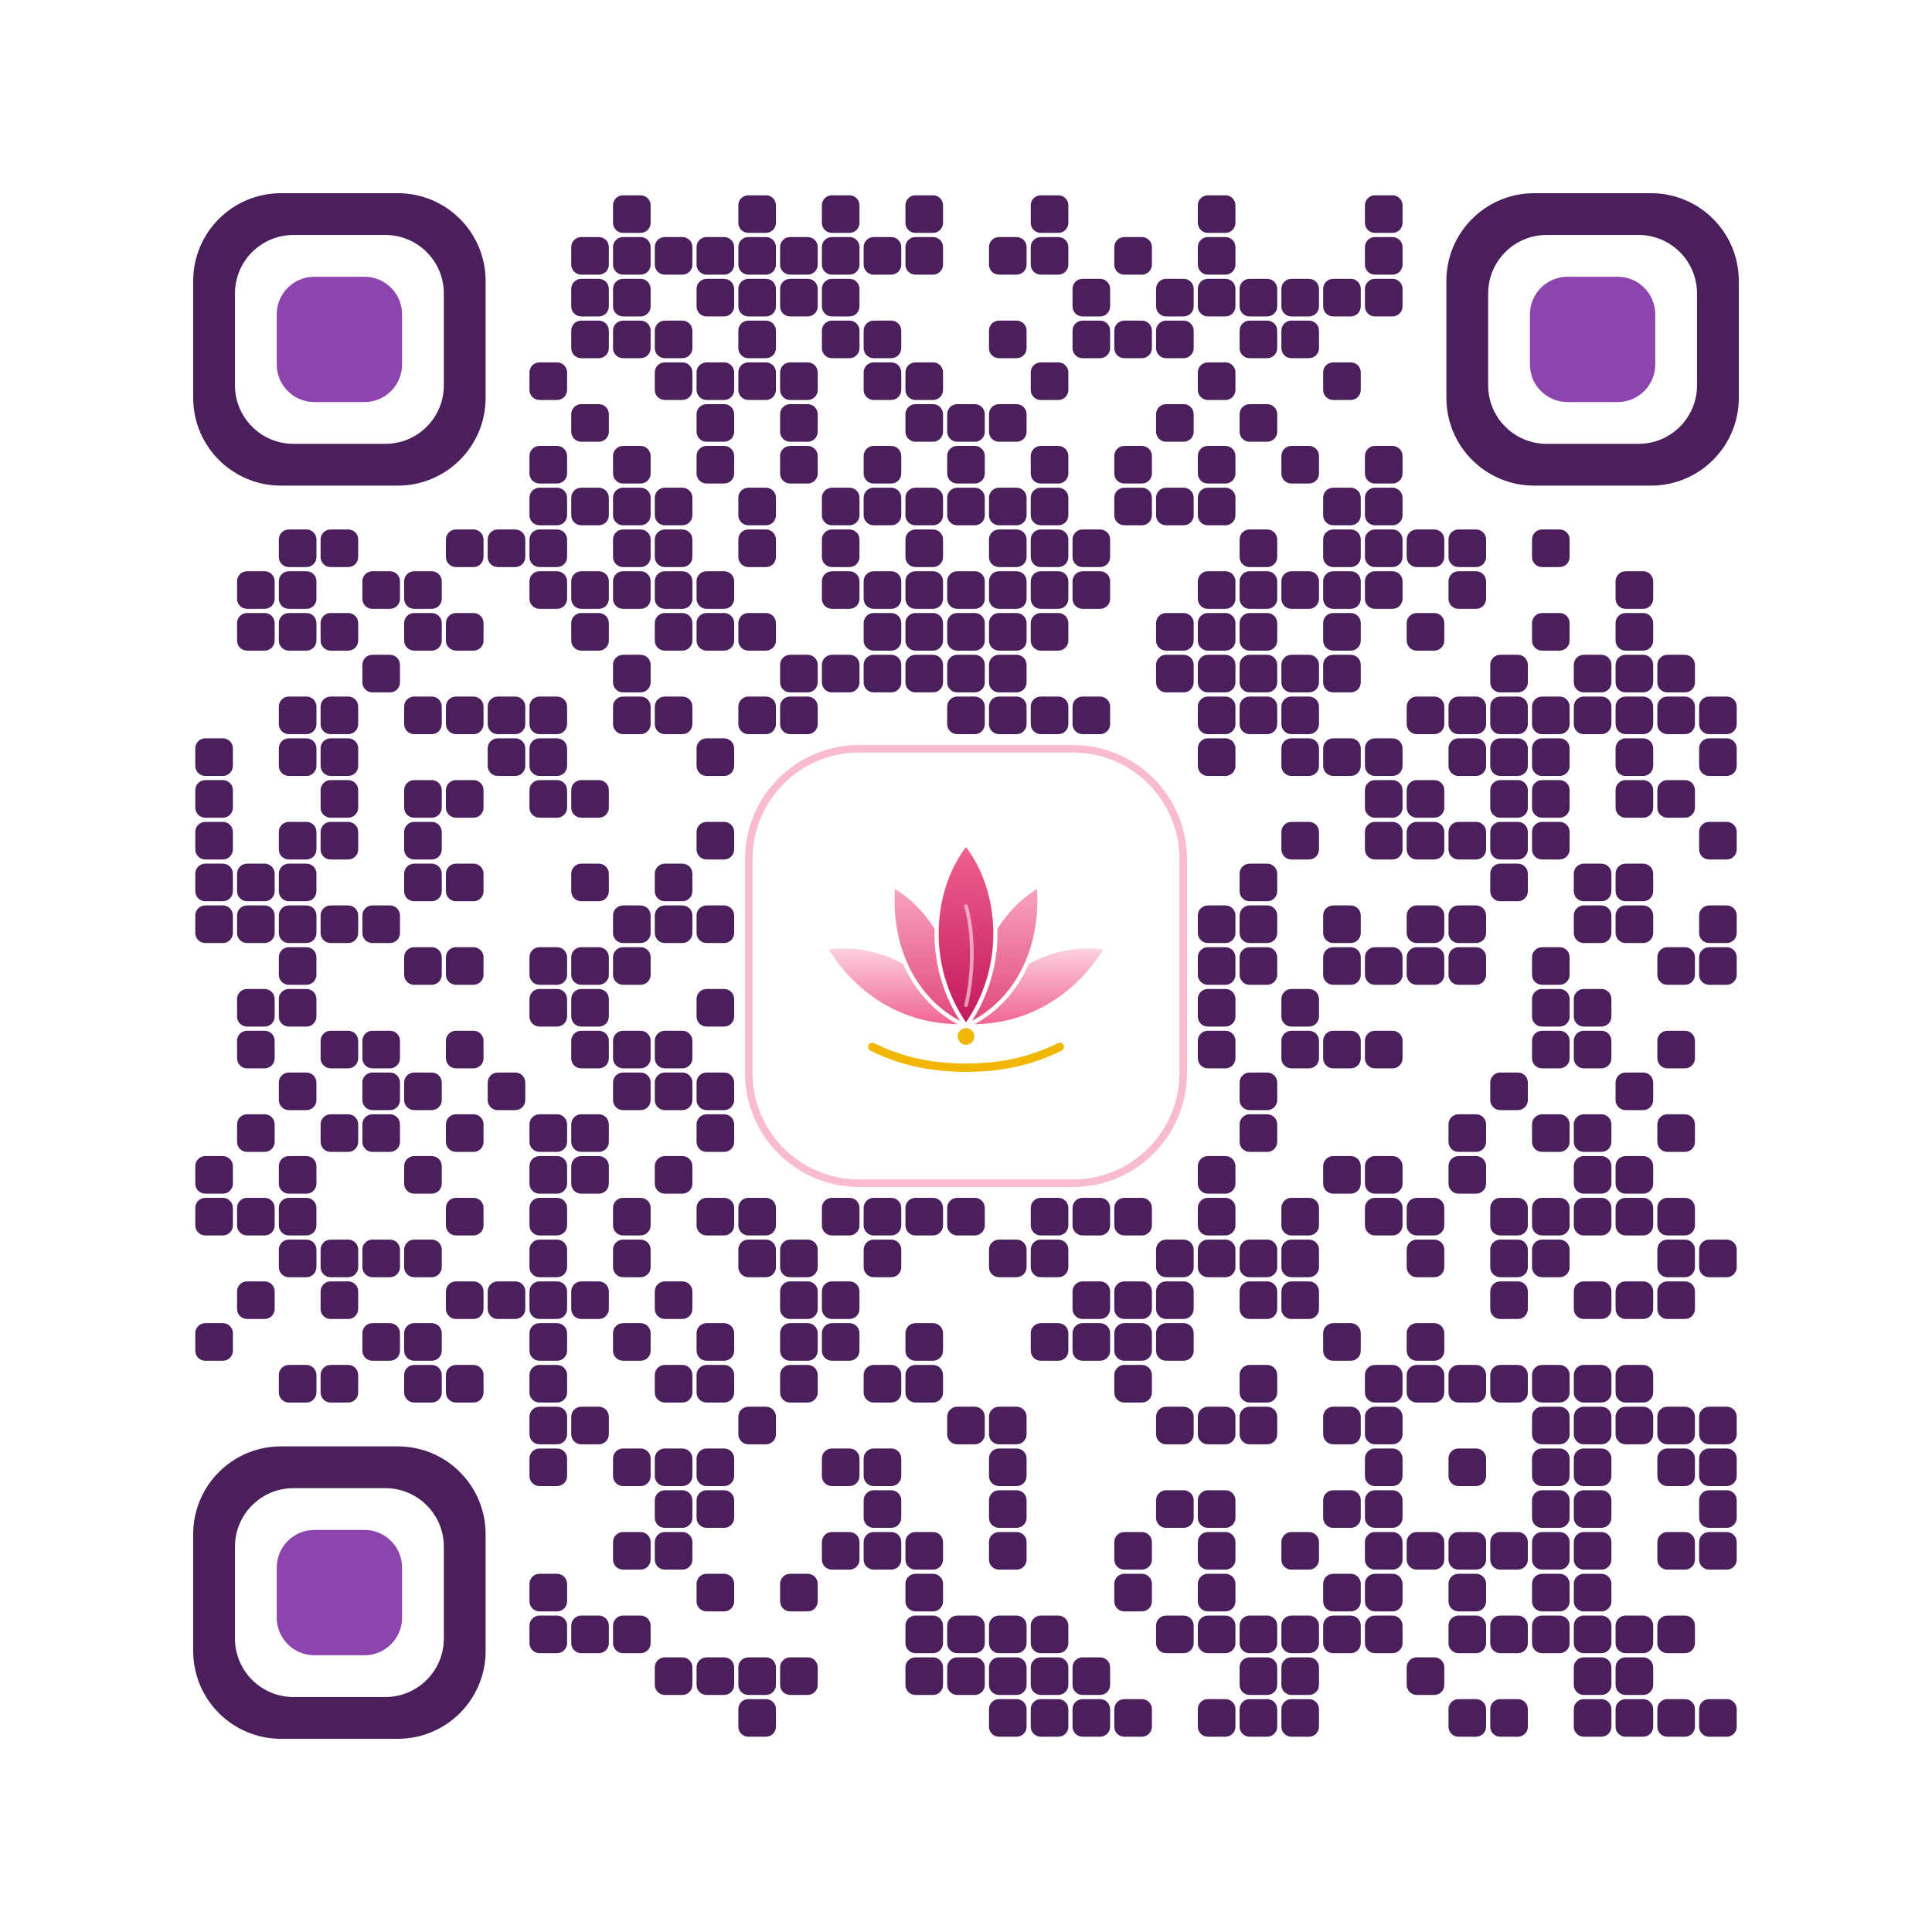
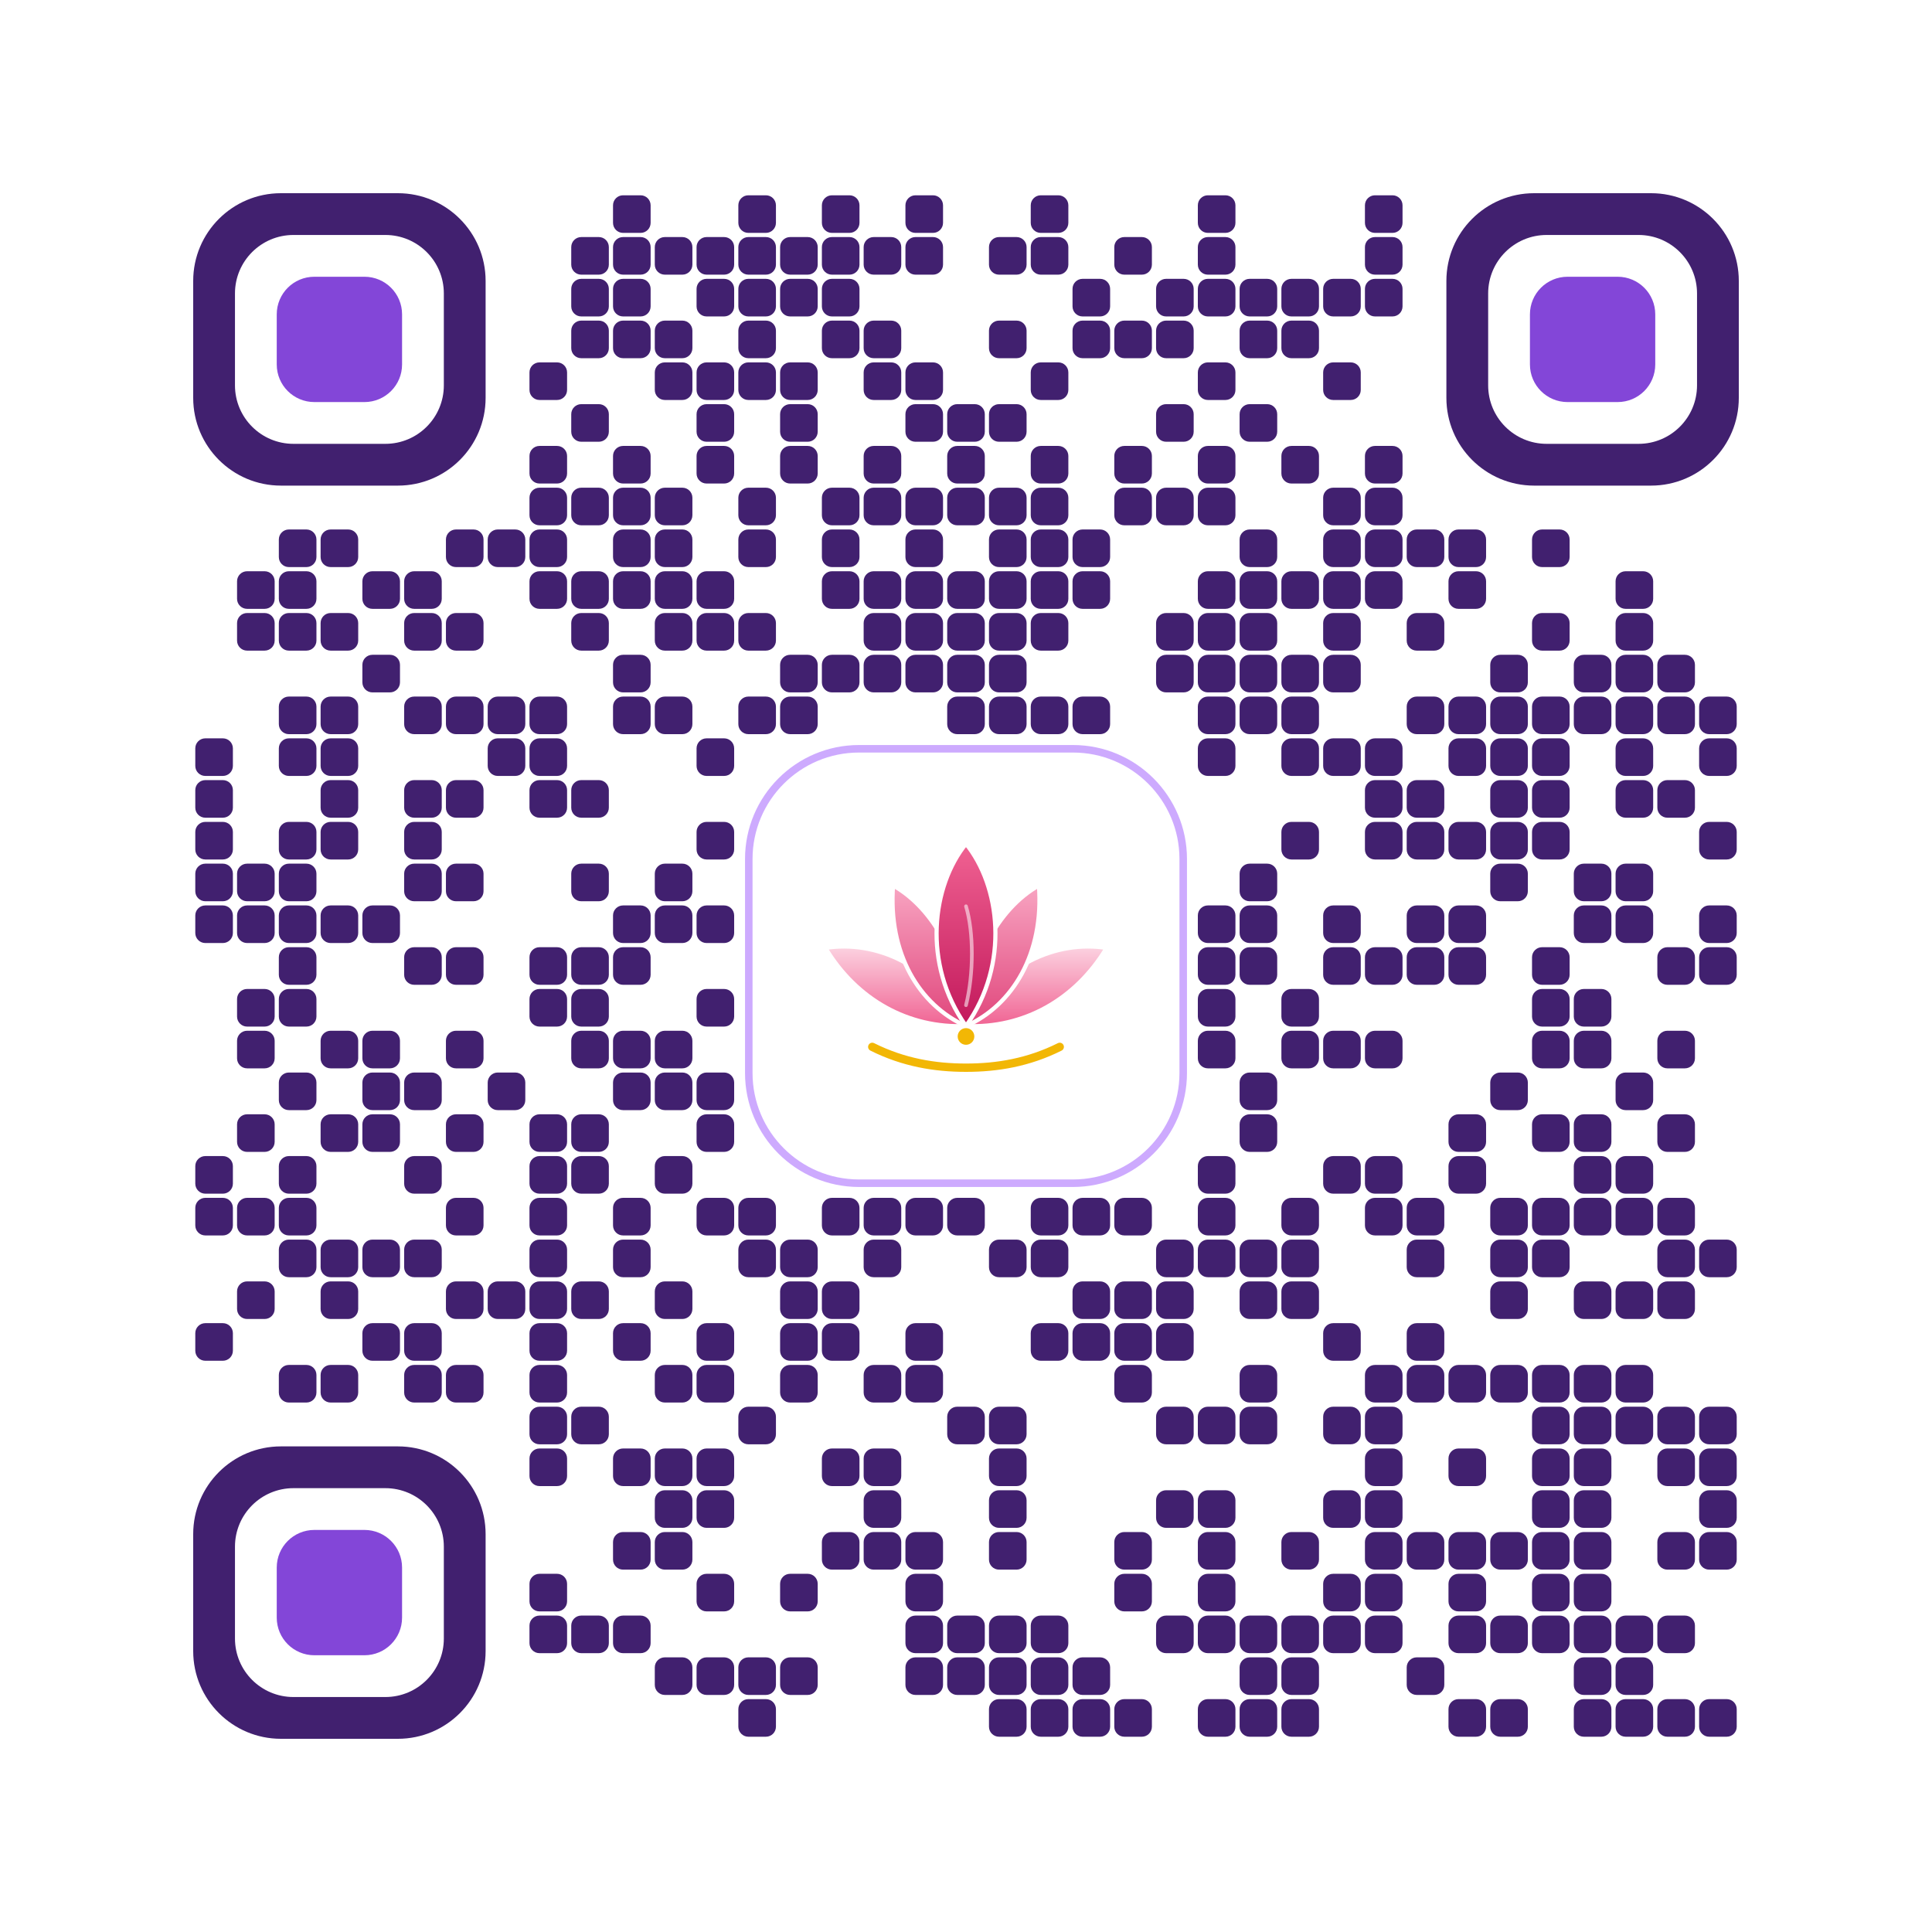
<svg xmlns="http://www.w3.org/2000/svg" viewBox="0 0 1600 1600" width="1600" height="1600">
  <rect width="1600" height="1600" fill="#fff" />
-   <g fill="#4A1F5C">
+   <g fill="#41206F">
    <rect x="507.68" y="161.73" width="31.14" height="31.14" rx="8.30" />
    <rect x="611.46" y="161.73" width="31.14" height="31.14" rx="8.30" />
    <rect x="680.65" y="161.73" width="31.14" height="31.14" rx="8.30" />
    <rect x="749.84" y="161.73" width="31.14" height="31.14" rx="8.30" />
    <rect x="853.62" y="161.73" width="31.14" height="31.14" rx="8.30" />
    <rect x="992.00" y="161.73" width="31.14" height="31.14" rx="8.30" />
    <rect x="1130.38" y="161.73" width="31.14" height="31.14" rx="8.30" />
    <rect x="473.08" y="196.32" width="31.14" height="31.14" rx="8.30" />
    <rect x="507.68" y="196.32" width="31.14" height="31.14" rx="8.30" />
    <rect x="542.27" y="196.32" width="31.14" height="31.14" rx="8.30" />
    <rect x="576.86" y="196.32" width="31.14" height="31.14" rx="8.30" />
    <rect x="611.46" y="196.32" width="31.14" height="31.14" rx="8.30" />
    <rect x="646.05" y="196.32" width="31.14" height="31.14" rx="8.30" />
    <rect x="680.65" y="196.32" width="31.14" height="31.14" rx="8.30" />
    <rect x="715.24" y="196.32" width="31.14" height="31.14" rx="8.30" />
    <rect x="749.84" y="196.32" width="31.14" height="31.14" rx="8.30" />
    <rect x="819.03" y="196.32" width="31.14" height="31.14" rx="8.30" />
    <rect x="853.62" y="196.32" width="31.14" height="31.14" rx="8.30" />
    <rect x="922.81" y="196.32" width="31.14" height="31.14" rx="8.30" />
    <rect x="992.00" y="196.32" width="31.14" height="31.14" rx="8.30" />
    <rect x="1130.38" y="196.32" width="31.14" height="31.14" rx="8.30" />
    <rect x="473.08" y="230.92" width="31.14" height="31.14" rx="8.30" />
    <rect x="507.68" y="230.92" width="31.14" height="31.14" rx="8.30" />
    <rect x="576.86" y="230.92" width="31.14" height="31.14" rx="8.30" />
    <rect x="611.46" y="230.92" width="31.14" height="31.14" rx="8.30" />
    <rect x="646.05" y="230.92" width="31.14" height="31.14" rx="8.30" />
    <rect x="680.65" y="230.92" width="31.14" height="31.14" rx="8.30" />
    <rect x="888.22" y="230.92" width="31.14" height="31.14" rx="8.30" />
    <rect x="957.41" y="230.92" width="31.14" height="31.14" rx="8.30" />
    <rect x="992.00" y="230.92" width="31.14" height="31.14" rx="8.30" />
    <rect x="1026.59" y="230.92" width="31.14" height="31.14" rx="8.30" />
    <rect x="1061.19" y="230.92" width="31.14" height="31.14" rx="8.30" />
    <rect x="1095.78" y="230.92" width="31.14" height="31.14" rx="8.30" />
    <rect x="1130.38" y="230.92" width="31.14" height="31.14" rx="8.30" />
    <rect x="473.08" y="265.51" width="31.14" height="31.14" rx="8.30" />
    <rect x="507.68" y="265.51" width="31.14" height="31.14" rx="8.30" />
    <rect x="542.27" y="265.51" width="31.14" height="31.14" rx="8.30" />
    <rect x="611.46" y="265.51" width="31.14" height="31.14" rx="8.30" />
    <rect x="680.65" y="265.51" width="31.14" height="31.14" rx="8.30" />
    <rect x="715.24" y="265.51" width="31.14" height="31.14" rx="8.30" />
    <rect x="819.03" y="265.51" width="31.14" height="31.14" rx="8.30" />
    <rect x="888.22" y="265.51" width="31.14" height="31.14" rx="8.30" />
    <rect x="922.81" y="265.51" width="31.14" height="31.14" rx="8.30" />
    <rect x="957.41" y="265.51" width="31.14" height="31.14" rx="8.30" />
    <rect x="1026.59" y="265.51" width="31.14" height="31.14" rx="8.30" />
    <rect x="1061.19" y="265.51" width="31.14" height="31.14" rx="8.30" />
    <rect x="438.49" y="300.11" width="31.14" height="31.14" rx="8.30" />
    <rect x="542.27" y="300.11" width="31.14" height="31.14" rx="8.30" />
    <rect x="576.86" y="300.11" width="31.14" height="31.14" rx="8.30" />
    <rect x="611.46" y="300.11" width="31.14" height="31.14" rx="8.30" />
    <rect x="646.05" y="300.11" width="31.14" height="31.14" rx="8.30" />
    <rect x="715.24" y="300.11" width="31.14" height="31.14" rx="8.30" />
    <rect x="749.84" y="300.11" width="31.14" height="31.14" rx="8.30" />
    <rect x="853.62" y="300.11" width="31.14" height="31.14" rx="8.30" />
    <rect x="992.00" y="300.11" width="31.14" height="31.14" rx="8.30" />
    <rect x="1095.78" y="300.11" width="31.14" height="31.14" rx="8.30" />
    <rect x="473.08" y="334.70" width="31.14" height="31.14" rx="8.30" />
    <rect x="576.86" y="334.70" width="31.14" height="31.14" rx="8.30" />
    <rect x="646.05" y="334.70" width="31.14" height="31.14" rx="8.30" />
    <rect x="749.84" y="334.70" width="31.14" height="31.14" rx="8.30" />
    <rect x="784.43" y="334.70" width="31.14" height="31.14" rx="8.30" />
    <rect x="819.03" y="334.70" width="31.14" height="31.14" rx="8.30" />
    <rect x="957.41" y="334.70" width="31.14" height="31.14" rx="8.30" />
    <rect x="1026.59" y="334.70" width="31.14" height="31.14" rx="8.30" />
    <rect x="438.49" y="369.30" width="31.14" height="31.14" rx="8.30" />
    <rect x="507.68" y="369.30" width="31.14" height="31.14" rx="8.30" />
    <rect x="576.86" y="369.30" width="31.14" height="31.14" rx="8.30" />
    <rect x="646.05" y="369.30" width="31.14" height="31.14" rx="8.30" />
    <rect x="715.24" y="369.30" width="31.14" height="31.14" rx="8.30" />
    <rect x="784.43" y="369.30" width="31.14" height="31.14" rx="8.30" />
    <rect x="853.62" y="369.30" width="31.14" height="31.14" rx="8.30" />
    <rect x="922.81" y="369.30" width="31.14" height="31.14" rx="8.30" />
    <rect x="992.00" y="369.30" width="31.14" height="31.14" rx="8.30" />
    <rect x="1061.19" y="369.30" width="31.14" height="31.14" rx="8.30" />
    <rect x="1130.38" y="369.30" width="31.14" height="31.14" rx="8.30" />
    <rect x="438.49" y="403.89" width="31.14" height="31.14" rx="8.30" />
    <rect x="473.08" y="403.89" width="31.14" height="31.14" rx="8.30" />
    <rect x="507.68" y="403.89" width="31.14" height="31.14" rx="8.30" />
    <rect x="542.27" y="403.89" width="31.14" height="31.14" rx="8.30" />
    <rect x="611.46" y="403.89" width="31.14" height="31.14" rx="8.30" />
    <rect x="680.65" y="403.89" width="31.14" height="31.14" rx="8.30" />
    <rect x="715.24" y="403.89" width="31.14" height="31.14" rx="8.30" />
    <rect x="749.84" y="403.89" width="31.14" height="31.14" rx="8.30" />
    <rect x="784.43" y="403.89" width="31.14" height="31.14" rx="8.30" />
    <rect x="819.03" y="403.89" width="31.14" height="31.14" rx="8.30" />
    <rect x="853.62" y="403.89" width="31.14" height="31.14" rx="8.30" />
    <rect x="922.81" y="403.89" width="31.14" height="31.14" rx="8.30" />
    <rect x="957.41" y="403.89" width="31.14" height="31.14" rx="8.30" />
    <rect x="992.00" y="403.89" width="31.14" height="31.14" rx="8.30" />
    <rect x="1095.78" y="403.89" width="31.14" height="31.14" rx="8.30" />
    <rect x="1130.38" y="403.89" width="31.14" height="31.14" rx="8.30" />
    <rect x="230.92" y="438.49" width="31.14" height="31.14" rx="8.30" />
    <rect x="265.51" y="438.49" width="31.14" height="31.14" rx="8.30" />
    <rect x="369.30" y="438.49" width="31.14" height="31.14" rx="8.30" />
    <rect x="403.89" y="438.49" width="31.14" height="31.14" rx="8.30" />
    <rect x="438.49" y="438.49" width="31.14" height="31.14" rx="8.30" />
    <rect x="507.68" y="438.49" width="31.14" height="31.14" rx="8.30" />
    <rect x="542.27" y="438.49" width="31.14" height="31.14" rx="8.30" />
    <rect x="611.46" y="438.49" width="31.14" height="31.14" rx="8.30" />
    <rect x="680.65" y="438.49" width="31.14" height="31.14" rx="8.30" />
    <rect x="749.84" y="438.49" width="31.14" height="31.14" rx="8.30" />
    <rect x="819.03" y="438.49" width="31.14" height="31.14" rx="8.30" />
    <rect x="853.62" y="438.49" width="31.14" height="31.14" rx="8.30" />
    <rect x="888.22" y="438.49" width="31.14" height="31.14" rx="8.30" />
    <rect x="1026.59" y="438.49" width="31.14" height="31.14" rx="8.30" />
    <rect x="1095.78" y="438.49" width="31.14" height="31.14" rx="8.30" />
    <rect x="1130.38" y="438.49" width="31.14" height="31.14" rx="8.30" />
    <rect x="1164.97" y="438.49" width="31.14" height="31.14" rx="8.30" />
    <rect x="1199.57" y="438.49" width="31.14" height="31.14" rx="8.30" />
    <rect x="1268.76" y="438.49" width="31.14" height="31.14" rx="8.30" />
    <rect x="196.32" y="473.08" width="31.14" height="31.14" rx="8.30" />
    <rect x="230.92" y="473.08" width="31.14" height="31.14" rx="8.30" />
    <rect x="300.11" y="473.08" width="31.14" height="31.14" rx="8.30" />
    <rect x="334.70" y="473.08" width="31.14" height="31.14" rx="8.30" />
    <rect x="438.49" y="473.08" width="31.14" height="31.14" rx="8.30" />
    <rect x="473.08" y="473.08" width="31.14" height="31.14" rx="8.30" />
    <rect x="507.68" y="473.08" width="31.14" height="31.14" rx="8.30" />
    <rect x="542.27" y="473.08" width="31.14" height="31.14" rx="8.30" />
    <rect x="576.86" y="473.08" width="31.14" height="31.14" rx="8.30" />
    <rect x="680.65" y="473.08" width="31.14" height="31.14" rx="8.30" />
    <rect x="715.24" y="473.08" width="31.14" height="31.14" rx="8.30" />
    <rect x="749.84" y="473.08" width="31.14" height="31.14" rx="8.30" />
    <rect x="784.43" y="473.08" width="31.14" height="31.14" rx="8.30" />
    <rect x="819.03" y="473.08" width="31.14" height="31.14" rx="8.30" />
    <rect x="853.62" y="473.08" width="31.14" height="31.14" rx="8.30" />
    <rect x="888.22" y="473.08" width="31.14" height="31.14" rx="8.30" />
    <rect x="992.00" y="473.08" width="31.14" height="31.14" rx="8.30" />
    <rect x="1026.59" y="473.08" width="31.14" height="31.14" rx="8.30" />
    <rect x="1061.19" y="473.08" width="31.14" height="31.14" rx="8.30" />
    <rect x="1095.78" y="473.08" width="31.14" height="31.14" rx="8.30" />
    <rect x="1130.38" y="473.08" width="31.14" height="31.14" rx="8.30" />
    <rect x="1199.57" y="473.08" width="31.14" height="31.14" rx="8.30" />
    <rect x="1337.95" y="473.08" width="31.14" height="31.14" rx="8.30" />
    <rect x="196.32" y="507.68" width="31.14" height="31.14" rx="8.30" />
    <rect x="230.92" y="507.68" width="31.14" height="31.14" rx="8.30" />
    <rect x="265.51" y="507.68" width="31.14" height="31.14" rx="8.30" />
    <rect x="334.70" y="507.68" width="31.14" height="31.14" rx="8.30" />
    <rect x="369.30" y="507.68" width="31.14" height="31.14" rx="8.30" />
    <rect x="473.08" y="507.68" width="31.14" height="31.14" rx="8.30" />
    <rect x="542.27" y="507.68" width="31.14" height="31.14" rx="8.30" />
    <rect x="576.86" y="507.68" width="31.14" height="31.14" rx="8.30" />
    <rect x="611.46" y="507.68" width="31.14" height="31.14" rx="8.30" />
    <rect x="715.24" y="507.68" width="31.14" height="31.14" rx="8.30" />
    <rect x="749.84" y="507.68" width="31.14" height="31.14" rx="8.30" />
    <rect x="784.43" y="507.68" width="31.14" height="31.14" rx="8.30" />
    <rect x="819.03" y="507.68" width="31.14" height="31.14" rx="8.30" />
    <rect x="853.62" y="507.68" width="31.14" height="31.14" rx="8.30" />
    <rect x="957.41" y="507.68" width="31.14" height="31.14" rx="8.30" />
    <rect x="992.00" y="507.68" width="31.14" height="31.14" rx="8.30" />
    <rect x="1026.59" y="507.68" width="31.14" height="31.14" rx="8.30" />
    <rect x="1095.78" y="507.68" width="31.14" height="31.14" rx="8.30" />
    <rect x="1164.97" y="507.68" width="31.14" height="31.14" rx="8.30" />
    <rect x="1268.76" y="507.68" width="31.14" height="31.14" rx="8.30" />
    <rect x="1337.95" y="507.68" width="31.14" height="31.14" rx="8.30" />
    <rect x="300.11" y="542.27" width="31.14" height="31.14" rx="8.30" />
    <rect x="507.68" y="542.27" width="31.14" height="31.14" rx="8.30" />
    <rect x="646.05" y="542.27" width="31.14" height="31.14" rx="8.30" />
    <rect x="680.65" y="542.27" width="31.14" height="31.14" rx="8.30" />
    <rect x="715.24" y="542.27" width="31.14" height="31.14" rx="8.30" />
    <rect x="749.84" y="542.27" width="31.14" height="31.14" rx="8.30" />
    <rect x="784.43" y="542.27" width="31.14" height="31.14" rx="8.30" />
    <rect x="819.03" y="542.27" width="31.14" height="31.14" rx="8.30" />
    <rect x="957.41" y="542.27" width="31.14" height="31.14" rx="8.30" />
    <rect x="992.00" y="542.27" width="31.14" height="31.14" rx="8.30" />
    <rect x="1026.59" y="542.27" width="31.14" height="31.14" rx="8.30" />
    <rect x="1061.19" y="542.27" width="31.14" height="31.14" rx="8.30" />
    <rect x="1095.78" y="542.27" width="31.14" height="31.14" rx="8.30" />
    <rect x="1234.16" y="542.27" width="31.14" height="31.14" rx="8.30" />
    <rect x="1303.35" y="542.27" width="31.14" height="31.14" rx="8.30" />
    <rect x="1337.95" y="542.27" width="31.14" height="31.14" rx="8.30" />
    <rect x="1372.54" y="542.27" width="31.14" height="31.14" rx="8.30" />
    <rect x="230.92" y="576.86" width="31.14" height="31.14" rx="8.30" />
    <rect x="265.51" y="576.86" width="31.14" height="31.14" rx="8.30" />
    <rect x="334.70" y="576.86" width="31.14" height="31.14" rx="8.30" />
    <rect x="369.30" y="576.86" width="31.14" height="31.14" rx="8.30" />
    <rect x="403.89" y="576.86" width="31.14" height="31.14" rx="8.30" />
    <rect x="438.49" y="576.86" width="31.14" height="31.14" rx="8.30" />
    <rect x="507.68" y="576.86" width="31.14" height="31.14" rx="8.30" />
    <rect x="542.27" y="576.86" width="31.14" height="31.14" rx="8.30" />
    <rect x="611.46" y="576.86" width="31.14" height="31.14" rx="8.30" />
    <rect x="646.05" y="576.86" width="31.14" height="31.14" rx="8.30" />
    <rect x="784.43" y="576.86" width="31.14" height="31.14" rx="8.30" />
    <rect x="819.03" y="576.86" width="31.14" height="31.14" rx="8.30" />
    <rect x="853.62" y="576.86" width="31.14" height="31.14" rx="8.30" />
    <rect x="888.22" y="576.86" width="31.14" height="31.14" rx="8.30" />
    <rect x="992.00" y="576.86" width="31.14" height="31.14" rx="8.30" />
    <rect x="1026.59" y="576.86" width="31.14" height="31.14" rx="8.30" />
    <rect x="1061.19" y="576.86" width="31.14" height="31.14" rx="8.30" />
    <rect x="1164.97" y="576.86" width="31.14" height="31.14" rx="8.30" />
    <rect x="1199.57" y="576.86" width="31.14" height="31.14" rx="8.30" />
    <rect x="1234.16" y="576.86" width="31.14" height="31.14" rx="8.30" />
    <rect x="1268.76" y="576.86" width="31.14" height="31.14" rx="8.30" />
    <rect x="1303.35" y="576.86" width="31.14" height="31.14" rx="8.30" />
    <rect x="1337.95" y="576.86" width="31.14" height="31.14" rx="8.30" />
    <rect x="1372.54" y="576.86" width="31.14" height="31.14" rx="8.30" />
    <rect x="1407.14" y="576.86" width="31.14" height="31.14" rx="8.30" />
    <rect x="161.73" y="611.46" width="31.14" height="31.14" rx="8.30" />
    <rect x="230.92" y="611.46" width="31.14" height="31.14" rx="8.30" />
    <rect x="265.51" y="611.46" width="31.14" height="31.14" rx="8.30" />
    <rect x="403.89" y="611.46" width="31.14" height="31.14" rx="8.30" />
    <rect x="438.49" y="611.46" width="31.14" height="31.14" rx="8.30" />
    <rect x="576.86" y="611.46" width="31.14" height="31.14" rx="8.30" />
    <rect x="992.00" y="611.46" width="31.14" height="31.14" rx="8.30" />
    <rect x="1061.19" y="611.46" width="31.14" height="31.14" rx="8.30" />
    <rect x="1095.78" y="611.46" width="31.14" height="31.14" rx="8.30" />
    <rect x="1130.38" y="611.46" width="31.14" height="31.14" rx="8.30" />
    <rect x="1199.57" y="611.46" width="31.14" height="31.14" rx="8.30" />
    <rect x="1234.16" y="611.46" width="31.14" height="31.14" rx="8.30" />
    <rect x="1268.76" y="611.46" width="31.14" height="31.14" rx="8.30" />
    <rect x="1337.95" y="611.46" width="31.14" height="31.14" rx="8.30" />
    <rect x="1407.14" y="611.46" width="31.14" height="31.14" rx="8.30" />
    <rect x="161.73" y="646.05" width="31.14" height="31.14" rx="8.30" />
    <rect x="265.51" y="646.05" width="31.14" height="31.14" rx="8.30" />
    <rect x="334.70" y="646.05" width="31.14" height="31.14" rx="8.30" />
    <rect x="369.30" y="646.05" width="31.14" height="31.14" rx="8.30" />
    <rect x="438.49" y="646.05" width="31.14" height="31.14" rx="8.30" />
    <rect x="473.08" y="646.05" width="31.14" height="31.14" rx="8.30" />
    <rect x="1130.38" y="646.05" width="31.14" height="31.14" rx="8.30" />
    <rect x="1164.97" y="646.05" width="31.14" height="31.14" rx="8.30" />
    <rect x="1234.16" y="646.05" width="31.14" height="31.14" rx="8.30" />
    <rect x="1268.76" y="646.05" width="31.14" height="31.14" rx="8.30" />
    <rect x="1337.95" y="646.05" width="31.14" height="31.14" rx="8.30" />
    <rect x="1372.54" y="646.05" width="31.14" height="31.14" rx="8.30" />
    <rect x="161.73" y="680.65" width="31.14" height="31.14" rx="8.30" />
    <rect x="230.92" y="680.65" width="31.14" height="31.14" rx="8.30" />
    <rect x="265.51" y="680.65" width="31.14" height="31.14" rx="8.30" />
    <rect x="334.70" y="680.65" width="31.14" height="31.14" rx="8.30" />
    <rect x="576.86" y="680.65" width="31.14" height="31.14" rx="8.30" />
    <rect x="1061.19" y="680.65" width="31.14" height="31.14" rx="8.30" />
    <rect x="1130.38" y="680.65" width="31.14" height="31.14" rx="8.30" />
    <rect x="1164.97" y="680.65" width="31.14" height="31.14" rx="8.30" />
    <rect x="1199.57" y="680.65" width="31.14" height="31.14" rx="8.30" />
    <rect x="1234.16" y="680.65" width="31.14" height="31.14" rx="8.30" />
    <rect x="1268.76" y="680.65" width="31.14" height="31.14" rx="8.30" />
    <rect x="1407.14" y="680.65" width="31.14" height="31.14" rx="8.30" />
    <rect x="161.73" y="715.24" width="31.14" height="31.14" rx="8.30" />
    <rect x="196.32" y="715.24" width="31.14" height="31.14" rx="8.30" />
    <rect x="230.92" y="715.24" width="31.14" height="31.14" rx="8.30" />
    <rect x="334.70" y="715.24" width="31.14" height="31.14" rx="8.30" />
    <rect x="369.30" y="715.24" width="31.14" height="31.14" rx="8.30" />
    <rect x="473.08" y="715.24" width="31.14" height="31.14" rx="8.30" />
    <rect x="542.27" y="715.24" width="31.14" height="31.14" rx="8.30" />
    <rect x="1026.59" y="715.24" width="31.14" height="31.14" rx="8.30" />
    <rect x="1234.16" y="715.24" width="31.14" height="31.14" rx="8.30" />
    <rect x="1303.35" y="715.24" width="31.14" height="31.14" rx="8.30" />
    <rect x="1337.95" y="715.24" width="31.14" height="31.14" rx="8.30" />
    <rect x="161.73" y="749.84" width="31.14" height="31.14" rx="8.30" />
    <rect x="196.32" y="749.84" width="31.14" height="31.14" rx="8.30" />
    <rect x="230.92" y="749.84" width="31.14" height="31.14" rx="8.30" />
    <rect x="265.51" y="749.84" width="31.14" height="31.14" rx="8.30" />
    <rect x="300.11" y="749.84" width="31.14" height="31.14" rx="8.30" />
    <rect x="507.68" y="749.84" width="31.14" height="31.14" rx="8.30" />
    <rect x="542.27" y="749.84" width="31.14" height="31.14" rx="8.30" />
    <rect x="576.86" y="749.84" width="31.14" height="31.14" rx="8.30" />
    <rect x="992.00" y="749.84" width="31.14" height="31.14" rx="8.30" />
    <rect x="1026.59" y="749.84" width="31.14" height="31.14" rx="8.30" />
    <rect x="1095.78" y="749.84" width="31.14" height="31.14" rx="8.30" />
    <rect x="1164.97" y="749.84" width="31.14" height="31.14" rx="8.30" />
    <rect x="1199.57" y="749.84" width="31.14" height="31.14" rx="8.30" />
    <rect x="1303.35" y="749.84" width="31.14" height="31.14" rx="8.30" />
    <rect x="1337.95" y="749.84" width="31.14" height="31.14" rx="8.30" />
    <rect x="1407.14" y="749.84" width="31.14" height="31.14" rx="8.30" />
    <rect x="230.92" y="784.43" width="31.14" height="31.14" rx="8.30" />
    <rect x="334.70" y="784.43" width="31.14" height="31.14" rx="8.30" />
    <rect x="369.30" y="784.43" width="31.14" height="31.14" rx="8.30" />
    <rect x="438.49" y="784.43" width="31.14" height="31.14" rx="8.30" />
    <rect x="473.08" y="784.43" width="31.14" height="31.14" rx="8.30" />
    <rect x="507.68" y="784.43" width="31.14" height="31.14" rx="8.30" />
    <rect x="992.00" y="784.43" width="31.14" height="31.14" rx="8.30" />
    <rect x="1026.59" y="784.43" width="31.14" height="31.14" rx="8.30" />
    <rect x="1095.78" y="784.43" width="31.14" height="31.14" rx="8.30" />
    <rect x="1130.38" y="784.43" width="31.14" height="31.14" rx="8.30" />
    <rect x="1164.97" y="784.43" width="31.14" height="31.14" rx="8.30" />
    <rect x="1199.57" y="784.43" width="31.14" height="31.14" rx="8.30" />
    <rect x="1268.76" y="784.43" width="31.14" height="31.14" rx="8.30" />
    <rect x="1372.54" y="784.43" width="31.14" height="31.14" rx="8.30" />
    <rect x="1407.14" y="784.43" width="31.14" height="31.14" rx="8.30" />
    <rect x="196.32" y="819.03" width="31.14" height="31.14" rx="8.30" />
    <rect x="230.92" y="819.03" width="31.14" height="31.14" rx="8.30" />
    <rect x="438.49" y="819.03" width="31.14" height="31.14" rx="8.30" />
    <rect x="473.08" y="819.03" width="31.14" height="31.14" rx="8.30" />
    <rect x="576.86" y="819.03" width="31.14" height="31.14" rx="8.30" />
    <rect x="992.00" y="819.03" width="31.14" height="31.14" rx="8.30" />
    <rect x="1061.19" y="819.03" width="31.14" height="31.14" rx="8.30" />
    <rect x="1268.76" y="819.03" width="31.14" height="31.14" rx="8.30" />
    <rect x="1303.35" y="819.03" width="31.14" height="31.14" rx="8.30" />
    <rect x="196.32" y="853.62" width="31.14" height="31.14" rx="8.30" />
    <rect x="265.51" y="853.62" width="31.14" height="31.14" rx="8.30" />
    <rect x="300.11" y="853.62" width="31.14" height="31.14" rx="8.30" />
    <rect x="369.30" y="853.62" width="31.14" height="31.14" rx="8.30" />
    <rect x="473.08" y="853.62" width="31.14" height="31.14" rx="8.30" />
    <rect x="507.68" y="853.62" width="31.14" height="31.14" rx="8.30" />
    <rect x="542.27" y="853.62" width="31.14" height="31.14" rx="8.30" />
    <rect x="992.00" y="853.62" width="31.14" height="31.14" rx="8.30" />
    <rect x="1061.19" y="853.62" width="31.14" height="31.14" rx="8.30" />
    <rect x="1095.78" y="853.62" width="31.14" height="31.14" rx="8.30" />
    <rect x="1130.38" y="853.62" width="31.14" height="31.14" rx="8.30" />
    <rect x="1268.76" y="853.62" width="31.14" height="31.14" rx="8.30" />
    <rect x="1303.35" y="853.62" width="31.14" height="31.14" rx="8.30" />
    <rect x="1372.54" y="853.62" width="31.14" height="31.14" rx="8.30" />
    <rect x="230.92" y="888.22" width="31.14" height="31.14" rx="8.30" />
    <rect x="300.11" y="888.22" width="31.14" height="31.14" rx="8.30" />
    <rect x="334.70" y="888.22" width="31.14" height="31.14" rx="8.30" />
    <rect x="403.89" y="888.22" width="31.14" height="31.14" rx="8.30" />
    <rect x="507.68" y="888.22" width="31.14" height="31.14" rx="8.30" />
    <rect x="542.27" y="888.22" width="31.14" height="31.14" rx="8.30" />
    <rect x="576.86" y="888.22" width="31.14" height="31.14" rx="8.30" />
    <rect x="1026.59" y="888.22" width="31.14" height="31.14" rx="8.30" />
    <rect x="1234.16" y="888.22" width="31.14" height="31.14" rx="8.30" />
    <rect x="1337.95" y="888.22" width="31.14" height="31.14" rx="8.30" />
    <rect x="196.32" y="922.81" width="31.14" height="31.14" rx="8.30" />
    <rect x="265.51" y="922.81" width="31.14" height="31.14" rx="8.30" />
    <rect x="300.11" y="922.81" width="31.14" height="31.14" rx="8.30" />
    <rect x="369.30" y="922.81" width="31.14" height="31.14" rx="8.30" />
    <rect x="438.49" y="922.81" width="31.14" height="31.14" rx="8.30" />
    <rect x="473.08" y="922.81" width="31.14" height="31.14" rx="8.30" />
    <rect x="576.86" y="922.81" width="31.14" height="31.14" rx="8.30" />
    <rect x="1026.59" y="922.81" width="31.14" height="31.14" rx="8.30" />
    <rect x="1199.57" y="922.81" width="31.14" height="31.14" rx="8.30" />
    <rect x="1268.76" y="922.81" width="31.14" height="31.14" rx="8.30" />
    <rect x="1303.35" y="922.81" width="31.14" height="31.14" rx="8.30" />
    <rect x="1372.54" y="922.81" width="31.14" height="31.14" rx="8.30" />
    <rect x="161.73" y="957.41" width="31.14" height="31.14" rx="8.30" />
    <rect x="230.92" y="957.41" width="31.14" height="31.14" rx="8.30" />
    <rect x="334.70" y="957.41" width="31.14" height="31.14" rx="8.30" />
    <rect x="438.49" y="957.41" width="31.14" height="31.14" rx="8.30" />
    <rect x="473.08" y="957.41" width="31.14" height="31.14" rx="8.30" />
    <rect x="542.27" y="957.41" width="31.14" height="31.14" rx="8.30" />
    <rect x="992.00" y="957.41" width="31.14" height="31.14" rx="8.30" />
    <rect x="1095.78" y="957.41" width="31.14" height="31.14" rx="8.30" />
    <rect x="1130.38" y="957.41" width="31.14" height="31.14" rx="8.30" />
    <rect x="1199.57" y="957.41" width="31.14" height="31.14" rx="8.30" />
    <rect x="1303.35" y="957.41" width="31.14" height="31.14" rx="8.30" />
    <rect x="1337.95" y="957.41" width="31.14" height="31.14" rx="8.30" />
    <rect x="161.73" y="992.00" width="31.14" height="31.14" rx="8.30" />
    <rect x="196.32" y="992.00" width="31.14" height="31.14" rx="8.30" />
    <rect x="230.92" y="992.00" width="31.14" height="31.14" rx="8.30" />
    <rect x="369.30" y="992.00" width="31.14" height="31.14" rx="8.30" />
    <rect x="438.49" y="992.00" width="31.14" height="31.14" rx="8.30" />
    <rect x="507.68" y="992.00" width="31.14" height="31.14" rx="8.30" />
    <rect x="576.86" y="992.00" width="31.14" height="31.14" rx="8.30" />
    <rect x="611.46" y="992.00" width="31.14" height="31.14" rx="8.30" />
    <rect x="680.65" y="992.00" width="31.14" height="31.14" rx="8.30" />
    <rect x="715.24" y="992.00" width="31.14" height="31.14" rx="8.30" />
    <rect x="749.84" y="992.00" width="31.14" height="31.14" rx="8.30" />
    <rect x="784.43" y="992.00" width="31.14" height="31.14" rx="8.30" />
    <rect x="853.62" y="992.00" width="31.14" height="31.14" rx="8.30" />
    <rect x="888.22" y="992.00" width="31.14" height="31.14" rx="8.30" />
    <rect x="922.81" y="992.00" width="31.14" height="31.14" rx="8.30" />
    <rect x="992.00" y="992.00" width="31.14" height="31.14" rx="8.30" />
    <rect x="1061.19" y="992.00" width="31.14" height="31.14" rx="8.30" />
    <rect x="1130.38" y="992.00" width="31.14" height="31.14" rx="8.30" />
    <rect x="1164.97" y="992.00" width="31.14" height="31.14" rx="8.30" />
    <rect x="1234.16" y="992.00" width="31.14" height="31.14" rx="8.30" />
    <rect x="1268.76" y="992.00" width="31.14" height="31.14" rx="8.30" />
    <rect x="1303.35" y="992.00" width="31.14" height="31.14" rx="8.30" />
    <rect x="1337.95" y="992.00" width="31.14" height="31.14" rx="8.30" />
    <rect x="1372.54" y="992.00" width="31.14" height="31.14" rx="8.30" />
    <rect x="230.92" y="1026.59" width="31.14" height="31.14" rx="8.30" />
    <rect x="265.51" y="1026.59" width="31.14" height="31.14" rx="8.30" />
    <rect x="300.11" y="1026.59" width="31.14" height="31.14" rx="8.30" />
    <rect x="334.70" y="1026.59" width="31.14" height="31.14" rx="8.30" />
    <rect x="438.49" y="1026.59" width="31.14" height="31.14" rx="8.30" />
    <rect x="507.68" y="1026.59" width="31.14" height="31.14" rx="8.30" />
    <rect x="611.46" y="1026.59" width="31.14" height="31.14" rx="8.30" />
    <rect x="646.05" y="1026.59" width="31.14" height="31.14" rx="8.30" />
    <rect x="715.24" y="1026.59" width="31.14" height="31.14" rx="8.30" />
    <rect x="819.03" y="1026.59" width="31.14" height="31.14" rx="8.30" />
    <rect x="853.62" y="1026.59" width="31.14" height="31.14" rx="8.30" />
    <rect x="957.41" y="1026.59" width="31.14" height="31.14" rx="8.30" />
    <rect x="992.00" y="1026.59" width="31.14" height="31.14" rx="8.30" />
    <rect x="1026.59" y="1026.59" width="31.14" height="31.14" rx="8.30" />
    <rect x="1061.19" y="1026.59" width="31.14" height="31.14" rx="8.30" />
    <rect x="1164.97" y="1026.59" width="31.14" height="31.14" rx="8.30" />
    <rect x="1234.16" y="1026.59" width="31.14" height="31.14" rx="8.30" />
    <rect x="1268.76" y="1026.59" width="31.14" height="31.14" rx="8.30" />
    <rect x="1372.54" y="1026.59" width="31.14" height="31.14" rx="8.30" />
    <rect x="1407.14" y="1026.59" width="31.14" height="31.14" rx="8.30" />
    <rect x="196.32" y="1061.19" width="31.14" height="31.14" rx="8.30" />
    <rect x="265.51" y="1061.19" width="31.14" height="31.14" rx="8.30" />
    <rect x="369.30" y="1061.19" width="31.14" height="31.14" rx="8.30" />
    <rect x="403.89" y="1061.19" width="31.14" height="31.14" rx="8.30" />
    <rect x="438.49" y="1061.19" width="31.14" height="31.14" rx="8.30" />
    <rect x="473.08" y="1061.19" width="31.14" height="31.14" rx="8.30" />
    <rect x="542.27" y="1061.19" width="31.14" height="31.14" rx="8.30" />
    <rect x="646.05" y="1061.19" width="31.14" height="31.14" rx="8.30" />
    <rect x="680.65" y="1061.19" width="31.14" height="31.14" rx="8.30" />
    <rect x="888.22" y="1061.19" width="31.14" height="31.14" rx="8.30" />
    <rect x="922.81" y="1061.19" width="31.14" height="31.14" rx="8.30" />
    <rect x="957.41" y="1061.19" width="31.14" height="31.14" rx="8.30" />
    <rect x="1026.59" y="1061.19" width="31.14" height="31.14" rx="8.30" />
    <rect x="1061.19" y="1061.19" width="31.14" height="31.14" rx="8.30" />
    <rect x="1234.16" y="1061.19" width="31.14" height="31.14" rx="8.30" />
    <rect x="1303.35" y="1061.19" width="31.14" height="31.14" rx="8.30" />
    <rect x="1337.95" y="1061.19" width="31.14" height="31.14" rx="8.30" />
    <rect x="1372.54" y="1061.19" width="31.14" height="31.14" rx="8.30" />
    <rect x="161.73" y="1095.78" width="31.14" height="31.14" rx="8.30" />
    <rect x="300.11" y="1095.78" width="31.14" height="31.14" rx="8.30" />
    <rect x="334.70" y="1095.78" width="31.14" height="31.14" rx="8.30" />
    <rect x="438.49" y="1095.78" width="31.14" height="31.14" rx="8.30" />
    <rect x="507.68" y="1095.78" width="31.14" height="31.14" rx="8.30" />
    <rect x="576.86" y="1095.78" width="31.14" height="31.14" rx="8.30" />
    <rect x="646.05" y="1095.78" width="31.14" height="31.14" rx="8.30" />
    <rect x="680.65" y="1095.78" width="31.14" height="31.14" rx="8.30" />
    <rect x="749.84" y="1095.78" width="31.14" height="31.14" rx="8.30" />
    <rect x="853.62" y="1095.78" width="31.14" height="31.14" rx="8.30" />
    <rect x="888.22" y="1095.78" width="31.14" height="31.14" rx="8.30" />
    <rect x="922.81" y="1095.78" width="31.14" height="31.14" rx="8.30" />
    <rect x="957.41" y="1095.78" width="31.14" height="31.14" rx="8.30" />
    <rect x="1095.78" y="1095.78" width="31.14" height="31.14" rx="8.30" />
    <rect x="1164.97" y="1095.78" width="31.14" height="31.14" rx="8.30" />
    <rect x="230.92" y="1130.38" width="31.14" height="31.14" rx="8.30" />
    <rect x="265.51" y="1130.38" width="31.14" height="31.14" rx="8.30" />
    <rect x="334.70" y="1130.38" width="31.14" height="31.14" rx="8.30" />
    <rect x="369.30" y="1130.38" width="31.14" height="31.14" rx="8.30" />
    <rect x="438.49" y="1130.38" width="31.14" height="31.14" rx="8.30" />
    <rect x="542.27" y="1130.38" width="31.14" height="31.14" rx="8.30" />
    <rect x="576.86" y="1130.38" width="31.14" height="31.14" rx="8.30" />
    <rect x="646.05" y="1130.38" width="31.14" height="31.14" rx="8.30" />
    <rect x="715.24" y="1130.38" width="31.14" height="31.14" rx="8.30" />
    <rect x="749.84" y="1130.38" width="31.14" height="31.14" rx="8.30" />
    <rect x="922.81" y="1130.38" width="31.14" height="31.14" rx="8.30" />
    <rect x="1026.59" y="1130.38" width="31.14" height="31.14" rx="8.30" />
    <rect x="1130.38" y="1130.38" width="31.14" height="31.14" rx="8.30" />
    <rect x="1164.97" y="1130.38" width="31.14" height="31.14" rx="8.30" />
    <rect x="1199.57" y="1130.38" width="31.14" height="31.14" rx="8.30" />
    <rect x="1234.16" y="1130.38" width="31.14" height="31.14" rx="8.30" />
    <rect x="1268.76" y="1130.38" width="31.14" height="31.14" rx="8.30" />
    <rect x="1303.35" y="1130.38" width="31.14" height="31.14" rx="8.30" />
    <rect x="1337.95" y="1130.38" width="31.14" height="31.14" rx="8.30" />
    <rect x="438.49" y="1164.97" width="31.14" height="31.14" rx="8.30" />
    <rect x="473.08" y="1164.97" width="31.14" height="31.14" rx="8.30" />
    <rect x="611.46" y="1164.97" width="31.14" height="31.14" rx="8.30" />
    <rect x="784.43" y="1164.97" width="31.14" height="31.14" rx="8.30" />
    <rect x="819.03" y="1164.97" width="31.14" height="31.14" rx="8.30" />
    <rect x="957.41" y="1164.97" width="31.14" height="31.14" rx="8.30" />
    <rect x="992.00" y="1164.97" width="31.14" height="31.14" rx="8.30" />
    <rect x="1026.59" y="1164.97" width="31.14" height="31.14" rx="8.30" />
    <rect x="1095.78" y="1164.97" width="31.14" height="31.14" rx="8.30" />
    <rect x="1130.38" y="1164.97" width="31.14" height="31.14" rx="8.30" />
    <rect x="1268.76" y="1164.97" width="31.14" height="31.14" rx="8.30" />
    <rect x="1303.35" y="1164.97" width="31.14" height="31.14" rx="8.30" />
    <rect x="1337.95" y="1164.97" width="31.14" height="31.14" rx="8.30" />
    <rect x="1372.54" y="1164.97" width="31.14" height="31.14" rx="8.30" />
    <rect x="1407.14" y="1164.97" width="31.14" height="31.14" rx="8.30" />
    <rect x="438.49" y="1199.57" width="31.14" height="31.14" rx="8.30" />
    <rect x="507.68" y="1199.57" width="31.14" height="31.14" rx="8.30" />
    <rect x="542.27" y="1199.57" width="31.14" height="31.14" rx="8.30" />
    <rect x="576.86" y="1199.57" width="31.14" height="31.14" rx="8.30" />
    <rect x="680.65" y="1199.57" width="31.14" height="31.14" rx="8.30" />
    <rect x="715.24" y="1199.57" width="31.14" height="31.14" rx="8.30" />
    <rect x="819.03" y="1199.57" width="31.14" height="31.14" rx="8.30" />
    <rect x="1130.38" y="1199.57" width="31.14" height="31.14" rx="8.30" />
    <rect x="1199.57" y="1199.57" width="31.14" height="31.14" rx="8.30" />
    <rect x="1268.76" y="1199.57" width="31.14" height="31.14" rx="8.30" />
    <rect x="1303.35" y="1199.57" width="31.14" height="31.14" rx="8.30" />
    <rect x="1372.54" y="1199.57" width="31.14" height="31.14" rx="8.30" />
    <rect x="1407.14" y="1199.57" width="31.14" height="31.14" rx="8.30" />
    <rect x="542.27" y="1234.16" width="31.14" height="31.14" rx="8.30" />
    <rect x="576.86" y="1234.16" width="31.14" height="31.14" rx="8.30" />
    <rect x="715.24" y="1234.16" width="31.14" height="31.14" rx="8.30" />
    <rect x="819.03" y="1234.16" width="31.14" height="31.14" rx="8.30" />
    <rect x="957.41" y="1234.16" width="31.14" height="31.14" rx="8.30" />
    <rect x="992.00" y="1234.16" width="31.14" height="31.14" rx="8.30" />
    <rect x="1095.78" y="1234.16" width="31.14" height="31.14" rx="8.30" />
    <rect x="1130.38" y="1234.16" width="31.14" height="31.14" rx="8.30" />
    <rect x="1268.76" y="1234.16" width="31.14" height="31.14" rx="8.30" />
    <rect x="1303.35" y="1234.16" width="31.14" height="31.14" rx="8.30" />
    <rect x="1407.14" y="1234.16" width="31.14" height="31.14" rx="8.30" />
    <rect x="507.68" y="1268.76" width="31.14" height="31.14" rx="8.30" />
    <rect x="542.27" y="1268.76" width="31.14" height="31.14" rx="8.30" />
    <rect x="680.65" y="1268.76" width="31.14" height="31.14" rx="8.30" />
    <rect x="715.24" y="1268.76" width="31.14" height="31.14" rx="8.30" />
    <rect x="749.84" y="1268.76" width="31.14" height="31.14" rx="8.30" />
    <rect x="819.03" y="1268.76" width="31.14" height="31.14" rx="8.30" />
    <rect x="922.81" y="1268.76" width="31.14" height="31.14" rx="8.30" />
    <rect x="992.00" y="1268.76" width="31.14" height="31.14" rx="8.30" />
    <rect x="1061.19" y="1268.76" width="31.14" height="31.14" rx="8.30" />
    <rect x="1130.38" y="1268.76" width="31.14" height="31.14" rx="8.30" />
    <rect x="1164.97" y="1268.76" width="31.14" height="31.14" rx="8.30" />
    <rect x="1199.57" y="1268.76" width="31.14" height="31.14" rx="8.30" />
    <rect x="1234.16" y="1268.76" width="31.14" height="31.14" rx="8.30" />
    <rect x="1268.76" y="1268.76" width="31.14" height="31.14" rx="8.30" />
    <rect x="1303.35" y="1268.76" width="31.14" height="31.14" rx="8.30" />
    <rect x="1372.54" y="1268.76" width="31.14" height="31.14" rx="8.30" />
    <rect x="1407.14" y="1268.76" width="31.14" height="31.14" rx="8.30" />
    <rect x="438.49" y="1303.35" width="31.14" height="31.14" rx="8.30" />
    <rect x="576.86" y="1303.35" width="31.14" height="31.14" rx="8.30" />
    <rect x="646.05" y="1303.35" width="31.14" height="31.14" rx="8.30" />
    <rect x="749.84" y="1303.35" width="31.14" height="31.14" rx="8.30" />
    <rect x="922.81" y="1303.35" width="31.14" height="31.14" rx="8.30" />
    <rect x="992.00" y="1303.35" width="31.14" height="31.14" rx="8.30" />
    <rect x="1095.78" y="1303.35" width="31.14" height="31.14" rx="8.30" />
    <rect x="1130.38" y="1303.35" width="31.14" height="31.14" rx="8.30" />
    <rect x="1199.57" y="1303.35" width="31.14" height="31.14" rx="8.30" />
    <rect x="1268.76" y="1303.35" width="31.14" height="31.14" rx="8.30" />
    <rect x="1303.35" y="1303.35" width="31.14" height="31.14" rx="8.30" />
    <rect x="438.49" y="1337.95" width="31.14" height="31.14" rx="8.30" />
    <rect x="473.08" y="1337.95" width="31.14" height="31.14" rx="8.30" />
    <rect x="507.68" y="1337.95" width="31.14" height="31.14" rx="8.30" />
    <rect x="749.84" y="1337.95" width="31.14" height="31.14" rx="8.30" />
    <rect x="784.43" y="1337.95" width="31.14" height="31.14" rx="8.30" />
    <rect x="819.03" y="1337.95" width="31.14" height="31.14" rx="8.30" />
    <rect x="853.62" y="1337.95" width="31.14" height="31.14" rx="8.30" />
    <rect x="957.41" y="1337.95" width="31.14" height="31.14" rx="8.30" />
    <rect x="992.00" y="1337.95" width="31.14" height="31.14" rx="8.30" />
    <rect x="1026.59" y="1337.95" width="31.14" height="31.14" rx="8.30" />
    <rect x="1061.19" y="1337.95" width="31.14" height="31.14" rx="8.30" />
    <rect x="1095.78" y="1337.95" width="31.14" height="31.14" rx="8.30" />
    <rect x="1130.38" y="1337.95" width="31.14" height="31.14" rx="8.30" />
    <rect x="1199.57" y="1337.95" width="31.14" height="31.14" rx="8.30" />
    <rect x="1234.16" y="1337.95" width="31.14" height="31.14" rx="8.30" />
    <rect x="1268.76" y="1337.95" width="31.14" height="31.14" rx="8.30" />
    <rect x="1303.35" y="1337.95" width="31.14" height="31.14" rx="8.30" />
    <rect x="1337.95" y="1337.95" width="31.14" height="31.14" rx="8.30" />
    <rect x="1372.54" y="1337.95" width="31.14" height="31.14" rx="8.30" />
    <rect x="542.27" y="1372.54" width="31.14" height="31.14" rx="8.30" />
    <rect x="576.86" y="1372.54" width="31.14" height="31.14" rx="8.30" />
    <rect x="611.46" y="1372.54" width="31.14" height="31.14" rx="8.30" />
    <rect x="646.05" y="1372.54" width="31.14" height="31.14" rx="8.30" />
    <rect x="749.84" y="1372.54" width="31.14" height="31.14" rx="8.30" />
    <rect x="784.43" y="1372.54" width="31.14" height="31.14" rx="8.30" />
    <rect x="819.03" y="1372.54" width="31.14" height="31.14" rx="8.30" />
    <rect x="853.62" y="1372.54" width="31.14" height="31.14" rx="8.30" />
    <rect x="888.22" y="1372.54" width="31.14" height="31.14" rx="8.30" />
    <rect x="1026.59" y="1372.54" width="31.14" height="31.14" rx="8.30" />
    <rect x="1061.19" y="1372.54" width="31.14" height="31.14" rx="8.30" />
    <rect x="1164.97" y="1372.54" width="31.14" height="31.14" rx="8.30" />
    <rect x="1303.35" y="1372.54" width="31.14" height="31.14" rx="8.30" />
    <rect x="1337.95" y="1372.54" width="31.14" height="31.14" rx="8.30" />
    <rect x="611.46" y="1407.14" width="31.14" height="31.14" rx="8.30" />
    <rect x="819.03" y="1407.14" width="31.14" height="31.14" rx="8.30" />
    <rect x="853.62" y="1407.14" width="31.14" height="31.14" rx="8.30" />
    <rect x="888.22" y="1407.14" width="31.14" height="31.14" rx="8.30" />
    <rect x="922.81" y="1407.14" width="31.14" height="31.14" rx="8.30" />
    <rect x="992.00" y="1407.14" width="31.14" height="31.14" rx="8.30" />
    <rect x="1026.59" y="1407.14" width="31.14" height="31.14" rx="8.30" />
    <rect x="1061.19" y="1407.14" width="31.14" height="31.14" rx="8.30" />
    <rect x="1199.57" y="1407.14" width="31.14" height="31.14" rx="8.30" />
    <rect x="1234.16" y="1407.14" width="31.14" height="31.14" rx="8.30" />
    <rect x="1303.35" y="1407.14" width="31.14" height="31.14" rx="8.30" />
    <rect x="1337.95" y="1407.14" width="31.14" height="31.14" rx="8.30" />
    <rect x="1372.54" y="1407.14" width="31.14" height="31.14" rx="8.30" />
    <rect x="1407.14" y="1407.14" width="31.14" height="31.14" rx="8.30" />
  </g>
-   <rect x="160" y="160" width="242.162" height="242.162" rx="72.649" fill="#4A1F5C" />
+   <rect x="160" y="160" width="242.162" height="242.162" rx="72.649" fill="#41206F" />
  <rect x="194.595" y="194.595" width="172.973" height="172.973" rx="48.432" fill="#fff" />
-   <rect x="229.189" y="229.189" width="103.784" height="103.784" rx="31.135" fill="#8E44AD" />
-   <rect x="1197.838" y="160" width="242.162" height="242.162" rx="72.649" fill="#4A1F5C" />
+   <rect x="229.189" y="229.189" width="103.784" height="103.784" rx="31.135" fill="#8346D8" />
+   <rect x="1197.838" y="160" width="242.162" height="242.162" rx="72.649" fill="#41206F" />
  <rect x="1232.432" y="194.595" width="172.973" height="172.973" rx="48.432" fill="#fff" />
-   <rect x="1267.027" y="229.189" width="103.784" height="103.784" rx="31.135" fill="#8E44AD" />
-   <rect x="160" y="1197.838" width="242.162" height="242.162" rx="72.649" fill="#4A1F5C" />
+   <rect x="1267.027" y="229.189" width="103.784" height="103.784" rx="31.135" fill="#8346D8" />
+   <rect x="160" y="1197.838" width="242.162" height="242.162" rx="72.649" fill="#41206F" />
  <rect x="194.595" y="1232.432" width="172.973" height="172.973" rx="48.432" fill="#fff" />
-   <rect x="229.189" y="1267.027" width="103.784" height="103.784" rx="31.135" fill="#8E44AD" />
-   <rect x="620.108" y="620.108" width="359.784" height="359.784" rx="91.33" fill="#fff" stroke="#F8BBD0" stroke-width="6.227" />
+   <rect x="229.189" y="1267.027" width="103.784" height="103.784" rx="31.135" fill="#8346D8" />
+   <rect x="620.108" y="620.108" width="359.784" height="359.784" rx="91.33" fill="#fff" stroke="#CDAAFE" stroke-width="6.227" />
  <svg x="670.616" y="685.838" width="258.768" height="207.014" viewBox="0 0 120 96">
    <defs>
      <linearGradient id="lpc" x1="0" y1="0" x2="0" y2="1">
        <stop offset="0" stop-color="#F06292" />
        <stop offset="1" stop-color="#C2185B" />
      </linearGradient>
      <linearGradient id="lpi" x1="0" y1="0" x2="0" y2="1">
        <stop offset="0" stop-color="#F8A5C2" />
        <stop offset="1" stop-color="#E0457B" />
      </linearGradient>
      <linearGradient id="lpo" x1="0" y1="0" x2="0" y2="1">
        <stop offset="0" stop-color="#FCD3E1" />
        <stop offset="1" stop-color="#F06292" />
      </linearGradient>
    </defs>
    <g stroke="#fff" stroke-width="1.6" stroke-linejoin="round">
      <path fill="url(#lpo)" d="M60 76C38 77 18 66 6 46c19-3 41 6 54 30Z" />
      <path fill="url(#lpo)" d="M60 76c22 1 42-10 54-30-19-3-41 6-54 30Z" />
      <path fill="url(#lpi)" d="M60 76C42 68 30 48 32 22c16 9 27 30 28 54Z" />
      <path fill="url(#lpi)" d="M60 76c18-8 30-28 28-54-16 9-27 30-28 54Z" />
      <path fill="url(#lpc)" d="M60 6c13 16 17 46 0 70C43 52 47 22 60 6Z" />
    </g>
    <path d="M60 30c3 10 3 26 0 38" fill="none" stroke="#fff" stroke-opacity=".55" stroke-width="1.4" stroke-linecap="round" />
    <path d="M24 84c12 6 24 8 36 8s24-2 36-8" fill="none" stroke="#F2B705" stroke-width="3.2" stroke-linecap="round" />
    <circle cx="60" cy="80" r="3.2" fill="#F2B705" />
  </svg>
</svg>
